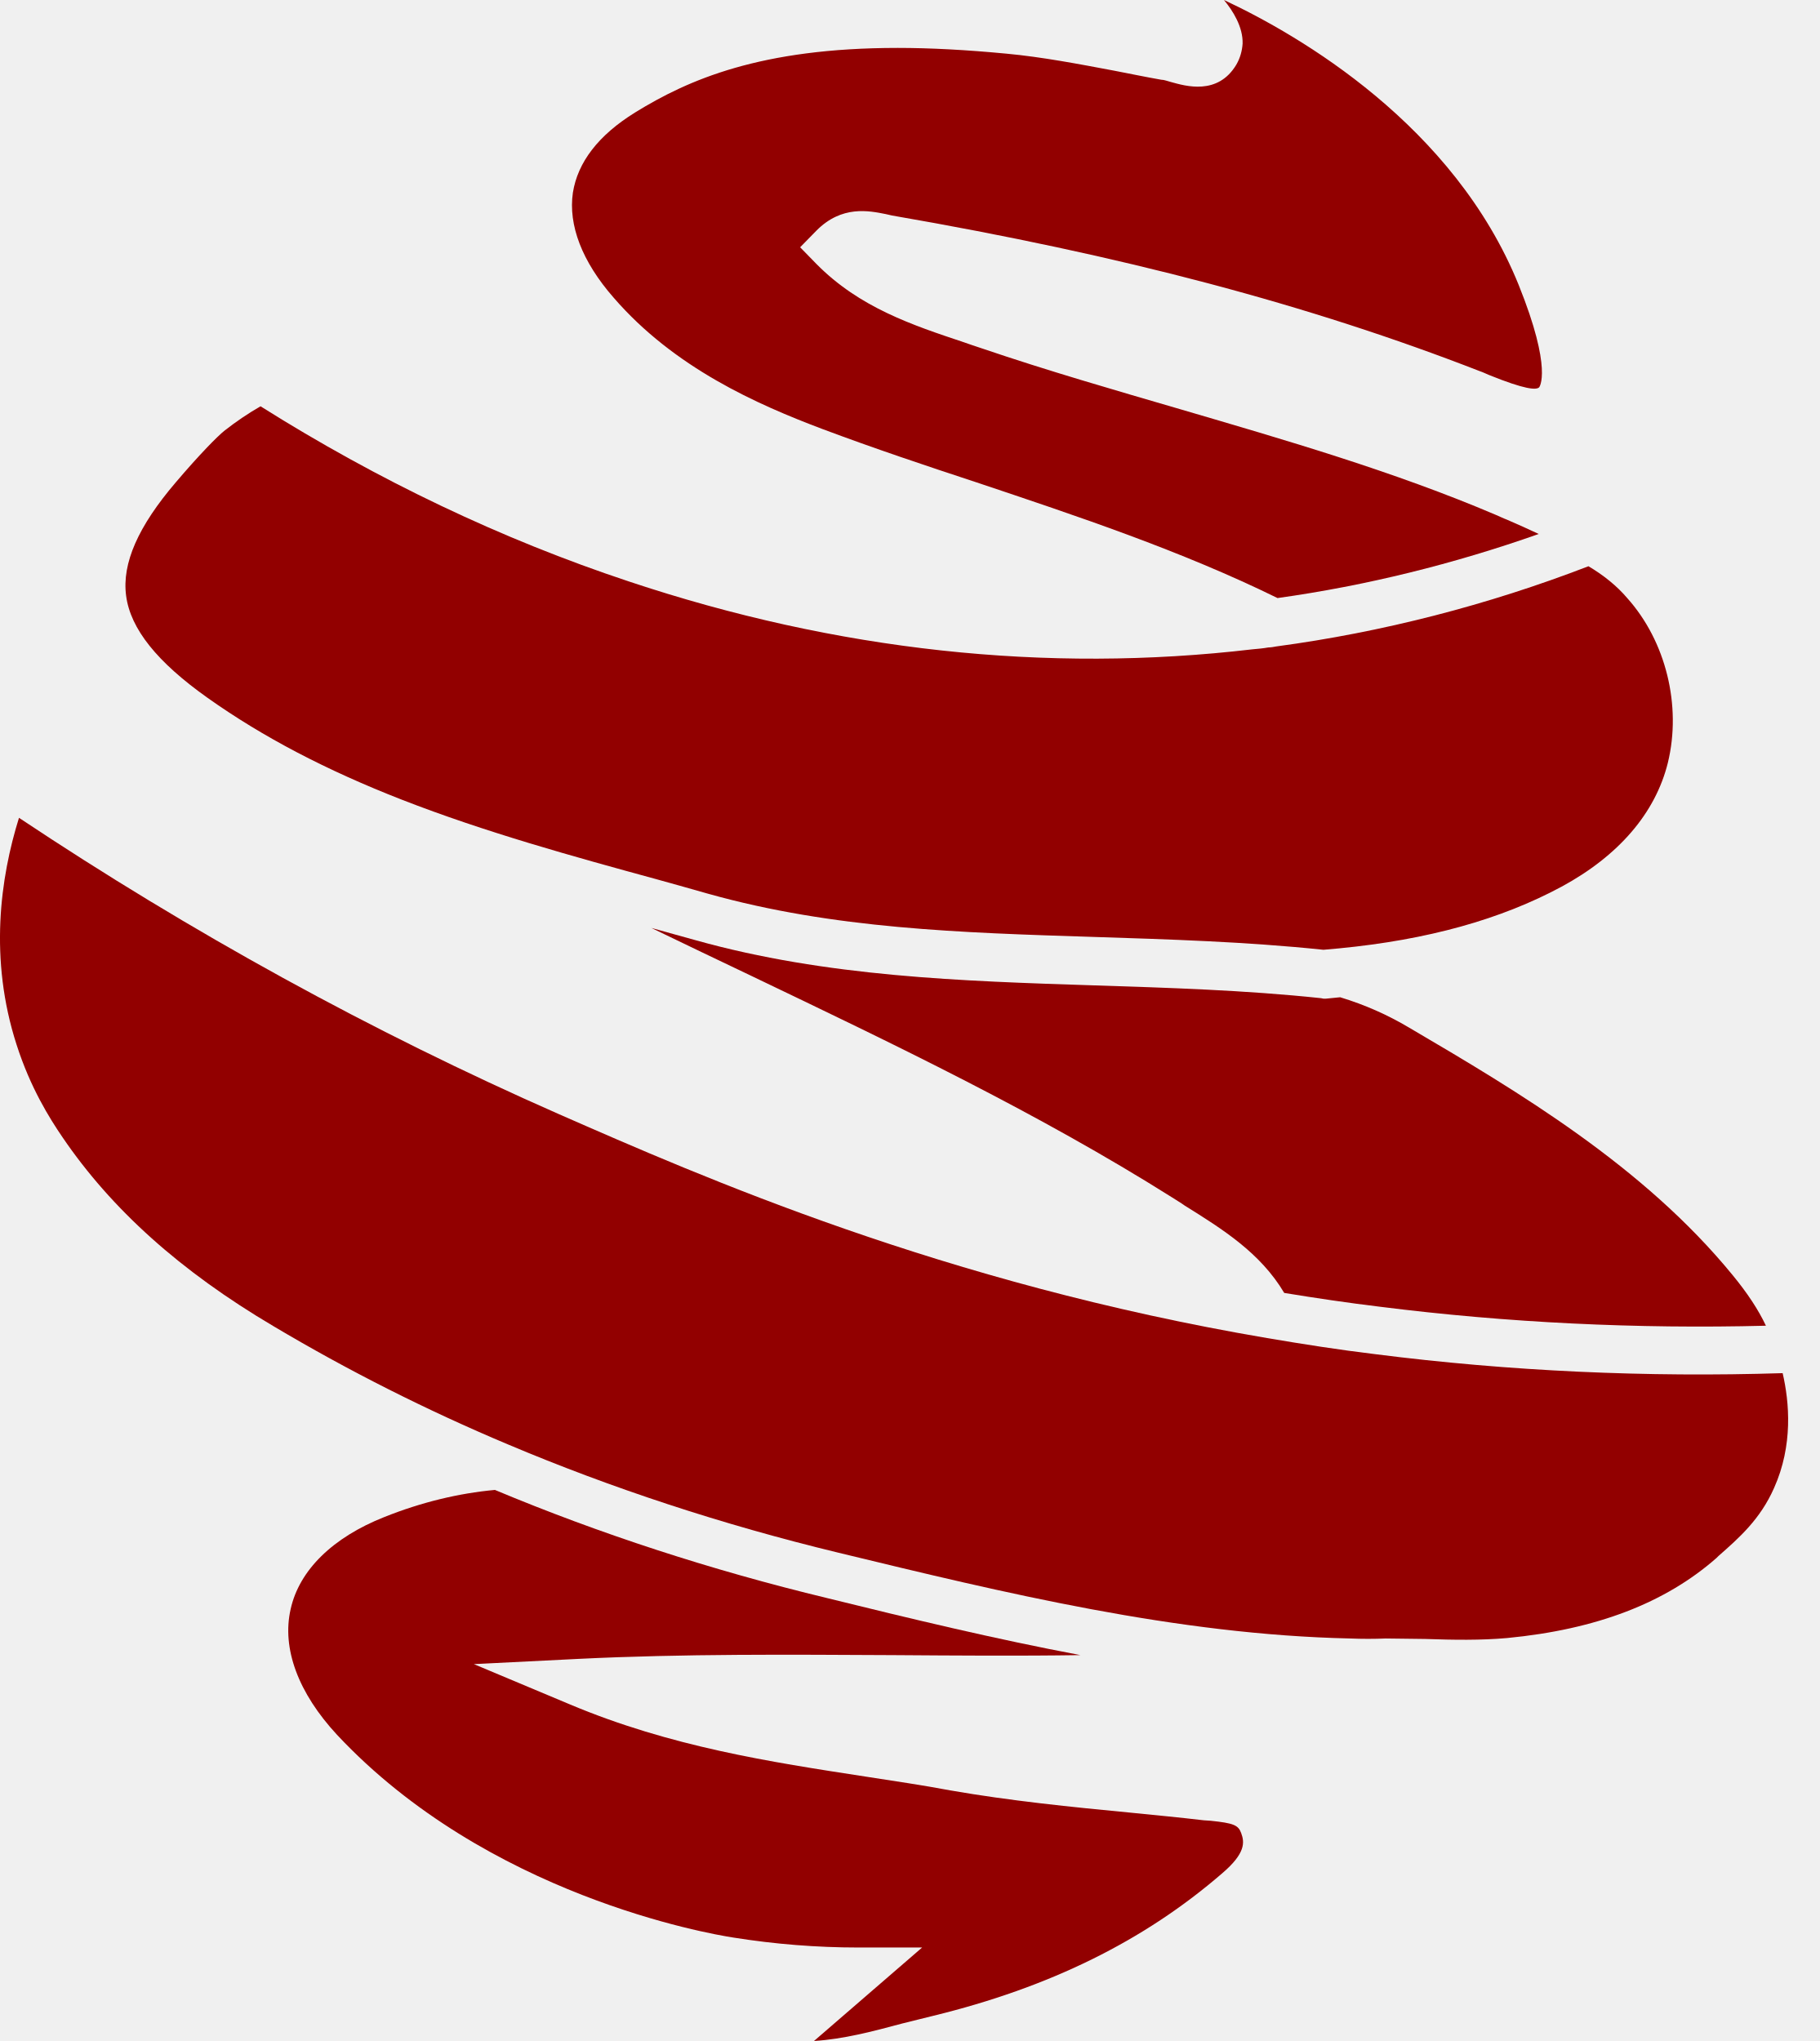
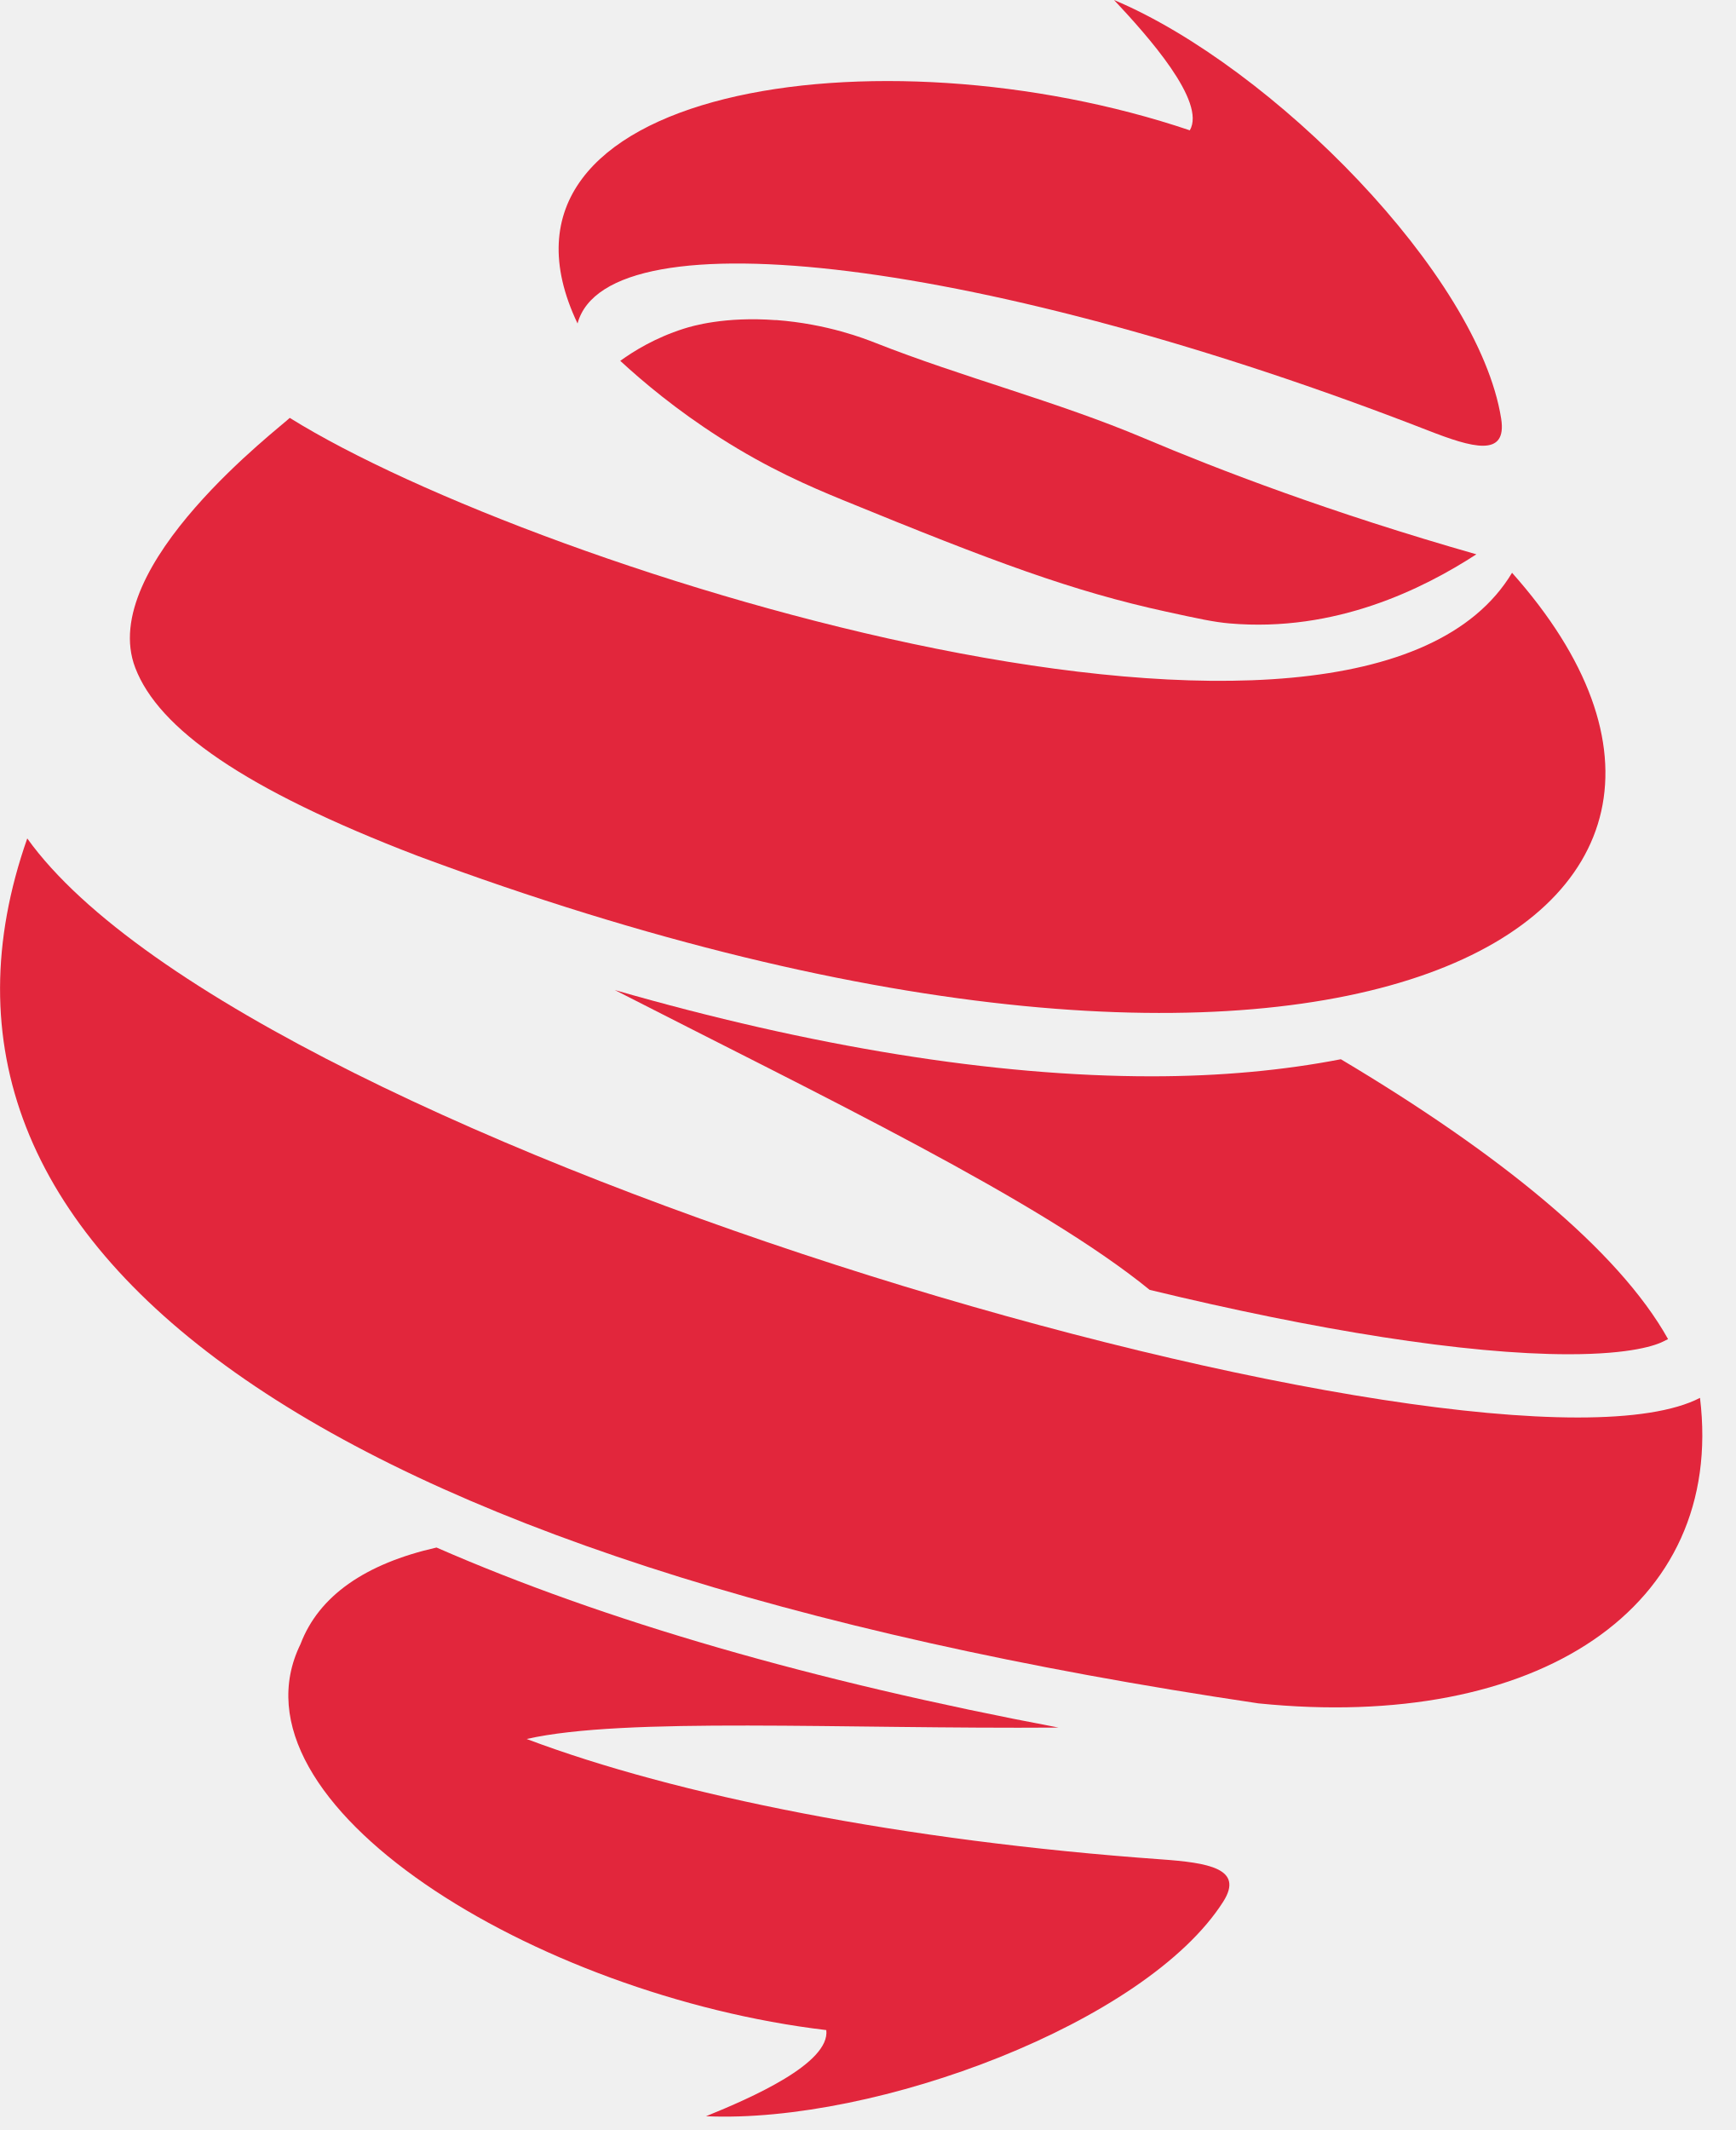
- <svg xmlns="http://www.w3.org/2000/svg" width="41" height="46" viewBox="0 0 41 46" fill="none">
-   <path d="M25.113 1.594C24.315 1.444 23.485 1.284 22.677 1.209C21.771 1.123 20.963 1.08 20.23 1.08C17.136 1.08 15.508 1.797 14.312 2.535C13.482 3.049 13.018 3.659 12.91 4.343C12.803 5.071 13.115 5.894 13.827 6.707C15.196 8.291 17.061 9.114 18.538 9.671C19.68 10.099 20.855 10.494 21.998 10.869C24.262 11.628 26.611 12.409 28.789 13.479C30.783 13.201 32.767 12.709 34.675 12.035C34.448 11.928 34.211 11.821 33.963 11.714C33.877 11.682 33.791 11.639 33.715 11.607C31.408 10.623 28.961 9.917 26.59 9.221C25.124 8.793 23.604 8.355 22.127 7.852C21.987 7.809 21.847 7.756 21.718 7.713C20.564 7.328 19.367 6.932 18.397 5.948L18.031 5.573L18.397 5.199C18.969 4.621 19.583 4.75 19.96 4.825C20.003 4.835 20.057 4.846 20.101 4.857C25.296 5.755 29.5 6.868 33.349 8.366C33.413 8.387 33.478 8.419 33.554 8.451C34.373 8.783 34.621 8.793 34.685 8.729C34.685 8.729 34.998 8.344 34.222 6.419C32.767 2.824 29.296 0.802 27.582 0C27.786 0.246 28.013 0.61 28.002 0.984C27.991 1.145 27.948 1.305 27.862 1.455C27.442 2.161 26.709 1.936 26.396 1.851C26.31 1.829 26.234 1.797 26.169 1.797C25.803 1.733 25.447 1.658 25.113 1.594Z" fill="#920000" />
-   <path d="M30.988 30.52C30.19 30.424 29.371 30.296 28.552 30.157C21.254 28.916 15.832 26.53 12.587 25.107C8.383 23.257 4.297 21.01 0.428 18.432C0.007 19.78 -0.252 21.609 0.374 23.546C0.686 24.519 1.117 25.204 1.409 25.632C2.508 27.247 4.06 28.648 6.162 29.889C7.833 30.884 9.612 31.783 11.444 32.553C13.773 33.537 16.274 34.361 18.882 34.992C22.634 35.901 26.514 36.843 30.427 36.928C30.697 36.939 30.966 36.939 31.225 36.928C31.527 36.928 31.829 36.939 32.12 36.939C32.756 36.961 33.37 36.971 33.963 36.918C35.979 36.725 37.531 36.126 38.685 35.11L38.728 35.067C39.191 34.66 39.666 34.243 39.978 33.537C40.41 32.574 40.323 31.601 40.172 30.948C37.111 31.045 34.017 30.906 30.988 30.52Z" fill="#920000" />
-   <path d="M35.796 12.762C33.521 13.639 31.15 14.249 28.757 14.57C28.703 14.581 28.638 14.592 28.584 14.592C28.466 14.613 28.347 14.624 28.228 14.634C23.582 15.18 18.85 14.666 14.172 13.105C11.304 12.153 8.523 10.826 5.871 9.157C5.591 9.318 5.322 9.5 5.063 9.703C4.901 9.831 4.491 10.248 3.963 10.869C3.112 11.864 2.745 12.698 2.842 13.426C2.939 14.174 3.543 14.923 4.675 15.726C5.925 16.613 7.359 17.362 9.062 18.026C10.927 18.753 12.9 19.299 14.819 19.823C15.207 19.93 15.584 20.037 15.961 20.144C18.785 20.935 21.642 21.021 24.66 21.117C26.342 21.171 28.078 21.224 29.824 21.406C29.942 21.395 30.061 21.385 30.18 21.374C32.174 21.181 33.823 20.721 35.192 19.983C36.475 19.288 37.305 18.325 37.585 17.191C37.898 15.907 37.542 14.453 36.669 13.479C36.443 13.212 36.141 12.966 35.796 12.762Z" fill="#920000" />
-   <path d="M31.753 23.16C31.268 22.872 30.762 22.647 30.201 22.476L29.878 22.508H29.824L29.77 22.497C28.056 22.315 26.32 22.262 24.639 22.208C21.685 22.112 18.624 22.016 15.681 21.192C15.347 21.096 15.012 21.01 14.678 20.914C15.433 21.278 16.188 21.641 16.931 21.994C20.101 23.514 23.378 25.075 26.417 26.99C26.514 27.054 26.611 27.108 26.698 27.172C27.538 27.696 28.401 28.231 28.94 29.14C29.662 29.258 30.384 29.365 31.096 29.451C33.974 29.814 36.895 29.953 39.795 29.879C39.623 29.515 39.375 29.14 39.041 28.734C37.035 26.284 34.233 24.615 31.753 23.16Z" fill="#920000" />
-   <path d="M21.028 45.433C23.658 44.791 25.781 43.743 27.538 42.224C28.078 41.764 28.045 41.518 27.97 41.314C27.905 41.133 27.797 41.09 27.28 41.036C27.226 41.036 27.183 41.026 27.129 41.026C26.579 40.961 26.019 40.908 25.48 40.854C24.143 40.726 22.763 40.587 21.416 40.352C20.79 40.234 20.133 40.138 19.508 40.041C17.352 39.71 15.11 39.367 12.846 38.415L10.679 37.506L13.029 37.388C15.422 37.271 17.804 37.292 20.111 37.303C21.556 37.313 22.957 37.324 24.348 37.303C22.418 36.939 20.51 36.479 18.645 36.019C16.026 35.388 13.503 34.564 11.153 33.58C10.334 33.655 9.493 33.858 8.663 34.19C7.499 34.65 6.744 35.388 6.55 36.265C6.346 37.153 6.723 38.159 7.596 39.1C10.981 42.716 15.961 43.582 16.522 43.668C17.459 43.818 18.408 43.893 19.346 43.893H20.78L18.343 46C19.012 45.957 19.659 45.786 20.338 45.604C20.564 45.551 20.801 45.486 21.028 45.433Z" fill="#920000" />
+ <svg xmlns="http://www.w3.org/2000/svg" width="44" height="54" viewBox="0 0 44 54" fill="none">
+   <g clip-path="url(#medcof-logo-clip)">
+     <path fill-rule="evenodd" clip-rule="evenodd" d="M0.691 21.256C-2.969 31.677 8.008 39.637 31.909 43.184C38.983 43.903 43.755 40.763 43.108 35.439C37.836 38.163 6.367 29.179 0.691 21.256Z" fill="#E2263C" />
+     <path fill-rule="evenodd" clip-rule="evenodd" d="M36.214 10.914C25.088 6.583 15.404 5.389 14.645 8.201C11.79 2.209 22.289 0.645 30.171 3.304C30.592 2.577 29.11 0.917 28.249 0C32.263 1.689 37.491 6.973 38.066 10.614C38.222 11.612 37.323 11.346 36.214 10.914Z" fill="#E2263C" />
+     <path fill-rule="evenodd" clip-rule="evenodd" d="M19.671 8.116C18.378 8.02 17.558 8.263 17.336 8.334C16.616 8.563 16.073 8.899 15.728 9.148C16.297 9.672 17.147 10.39 18.27 11.106C19.482 11.878 20.505 12.322 21.382 12.681C25.218 14.252 27.202 14.99 29.577 15.508C30.381 15.683 30.781 15.771 31.18 15.805C33.866 16.037 36.084 14.93 37.437 14.053C33.733 12.995 30.924 11.918 29.01 11.109C26.78 10.167 24.432 9.575 22.184 8.687C21.952 8.597 20.983 8.209 19.668 8.113L19.671 8.116Z" fill="#E2263C" />
+     <path fill-rule="evenodd" clip-rule="evenodd" d="M38.341 14.52C46.139 23.278 34.119 30.455 10.594 21.7C6.165 20.003 4.019 18.466 3.431 16.933C2.437 14.351 7.161 10.795 7.347 10.594C13.625 14.506 34.457 20.978 38.341 14.523V14.52Z" fill="#E2263C" />
+     <path fill-rule="evenodd" clip-rule="evenodd" d="M29.447 47.139C22.899 46.67 17.137 45.515 13.355 44.087C15.836 43.524 21.353 43.838 26.845 43.798C20.608 42.622 15.317 41.091 11.069 39.233C9.263 39.643 8.084 40.458 7.62 41.682C5.636 45.728 13.582 50.593 20.953 51.467C21.053 52.31 19.048 53.187 17.903 53.651C22.224 53.843 29.064 51.281 31.018 48.211C31.555 47.368 30.627 47.224 29.447 47.139Z" fill="#E2263C" />
+     <path fill-rule="evenodd" clip-rule="evenodd" d="M34.001 26.854C32.557 27.134 30.953 27.287 29.199 27.287C25.204 27.287 20.573 26.534 15.59 25.1C20.832 27.782 26.36 30.427 29.153 32.701C33.369 33.722 37.167 34.333 39.777 34.333C41.383 34.333 42.006 34.101 42.198 33.999L42.298 33.949C41.032 31.683 37.99 29.23 34.001 26.854Z" fill="#E2263C" />
+   </g>
+   <defs>
+     <clipPath id="medcof-logo-clip">
+       <rect width="43.164" height="53.66" fill="white" />
+     </clipPath>
+   </defs>
</svg>
